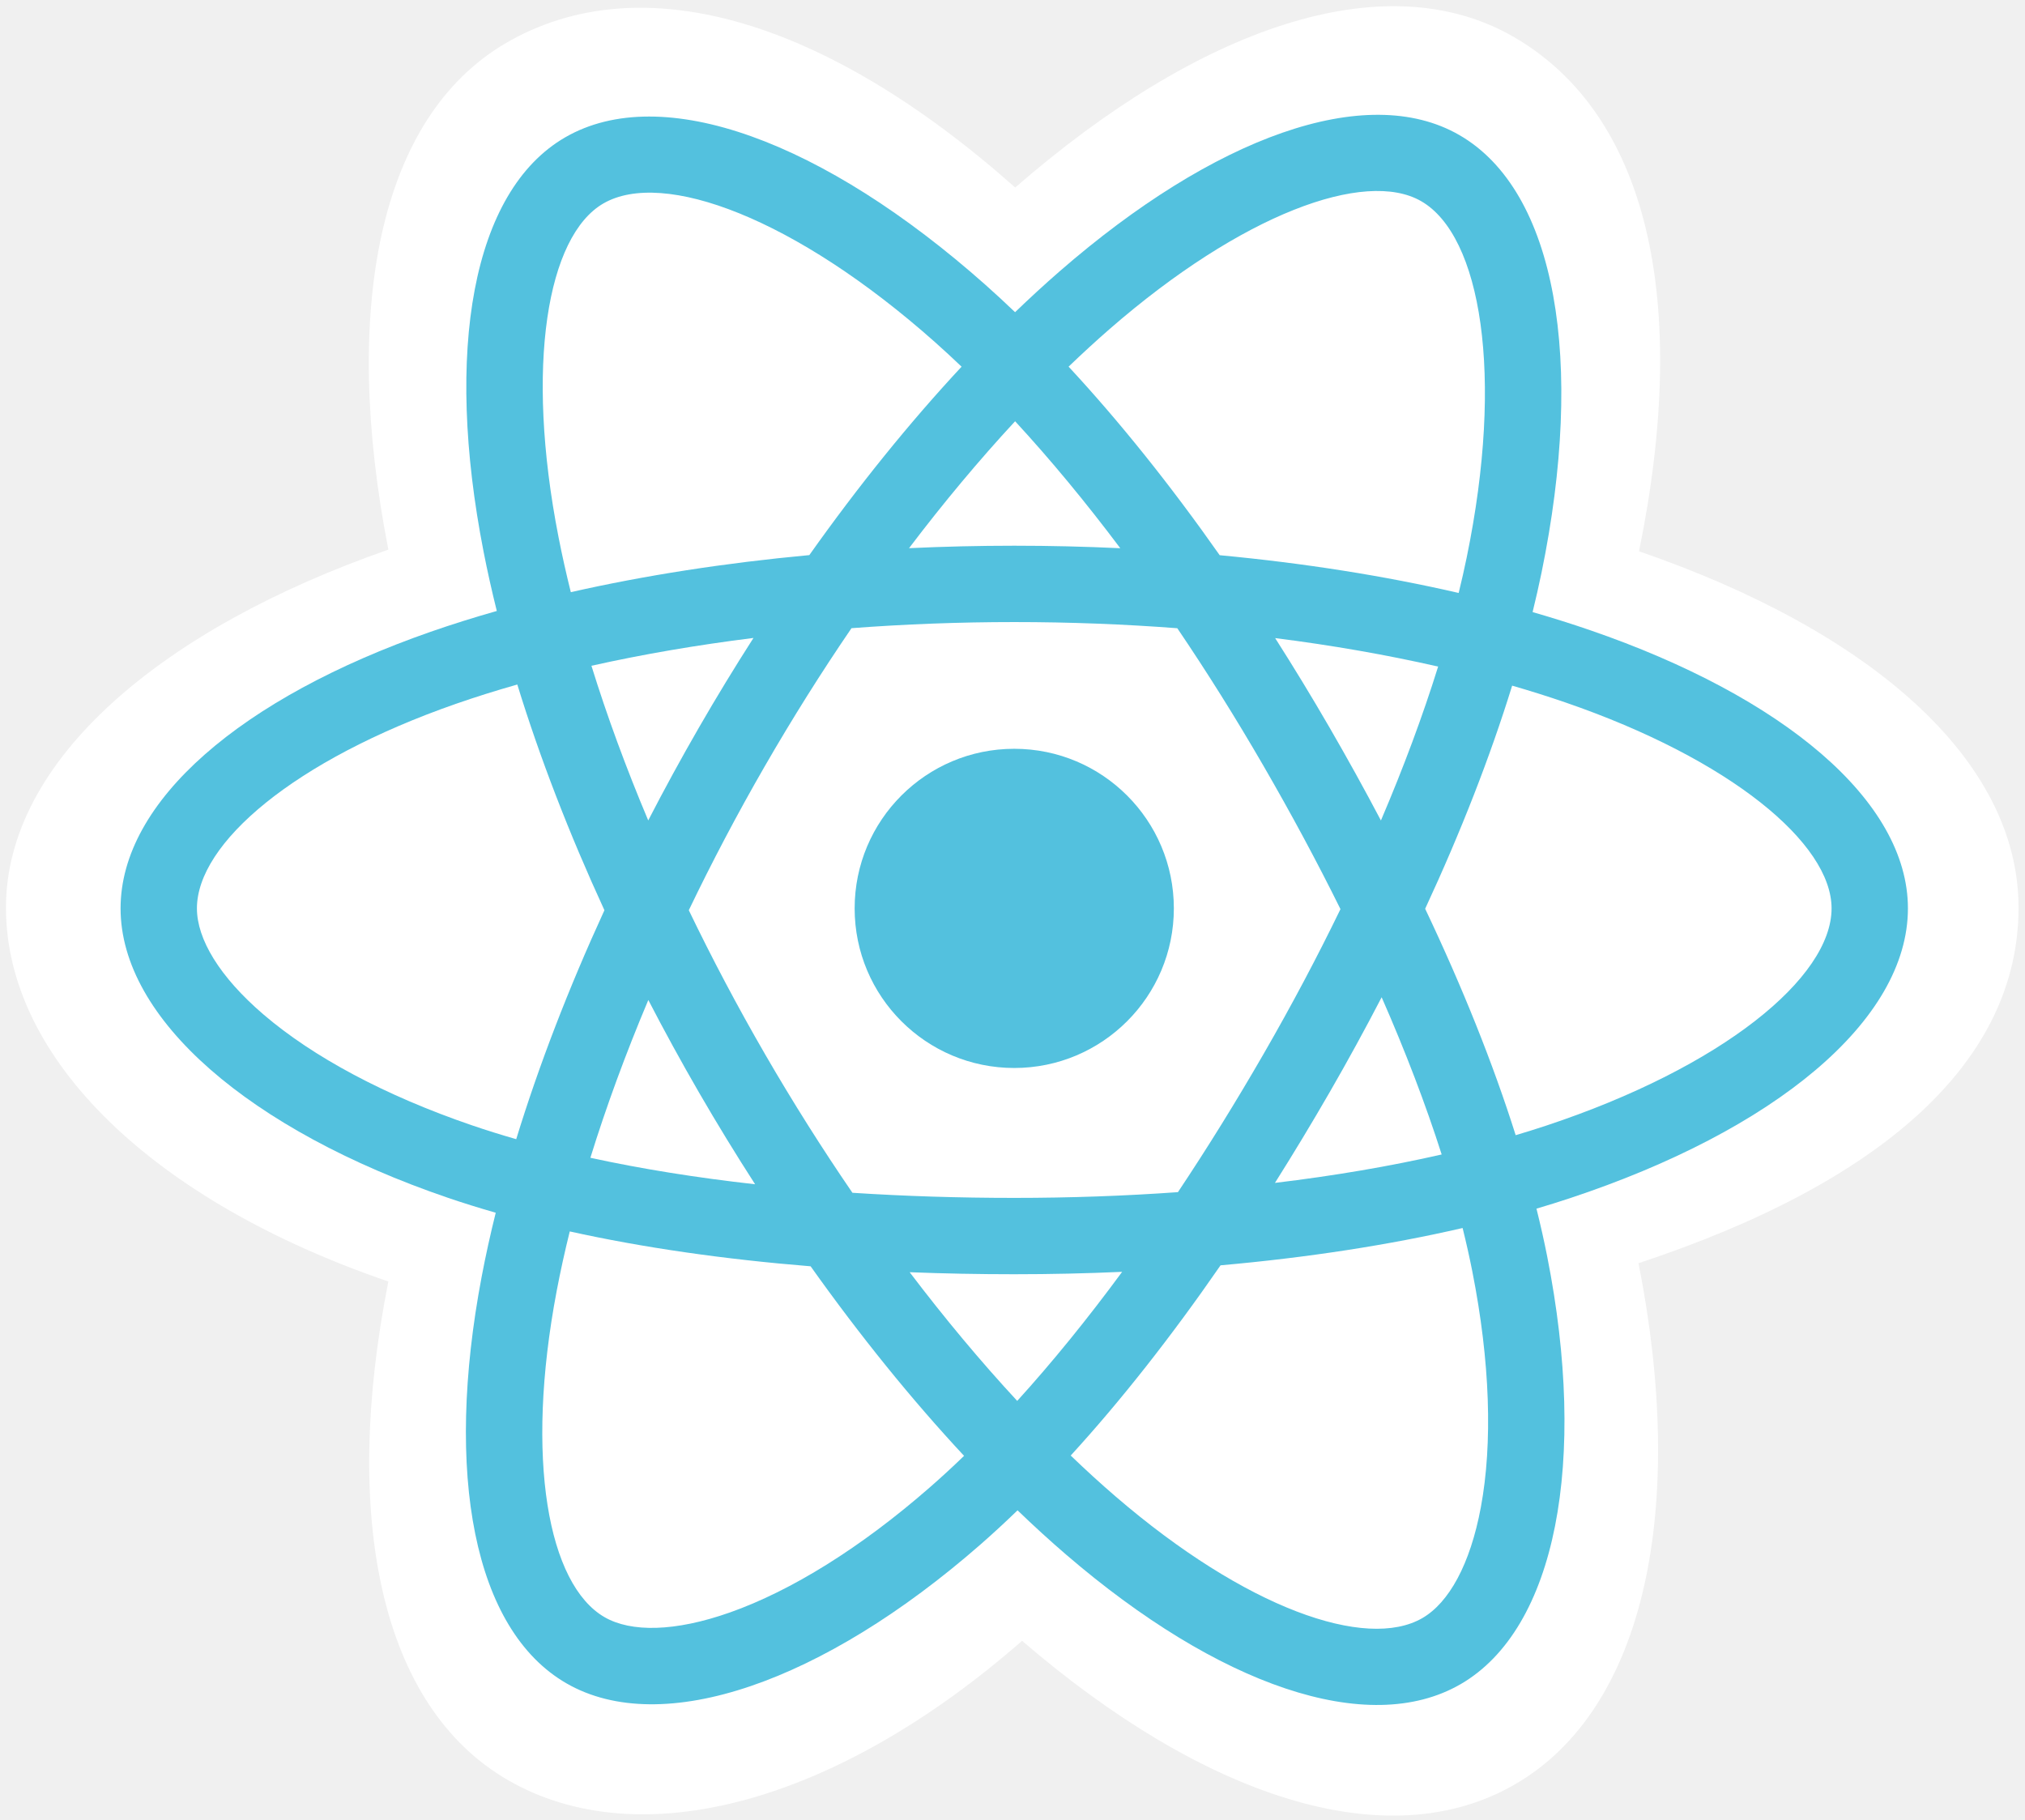
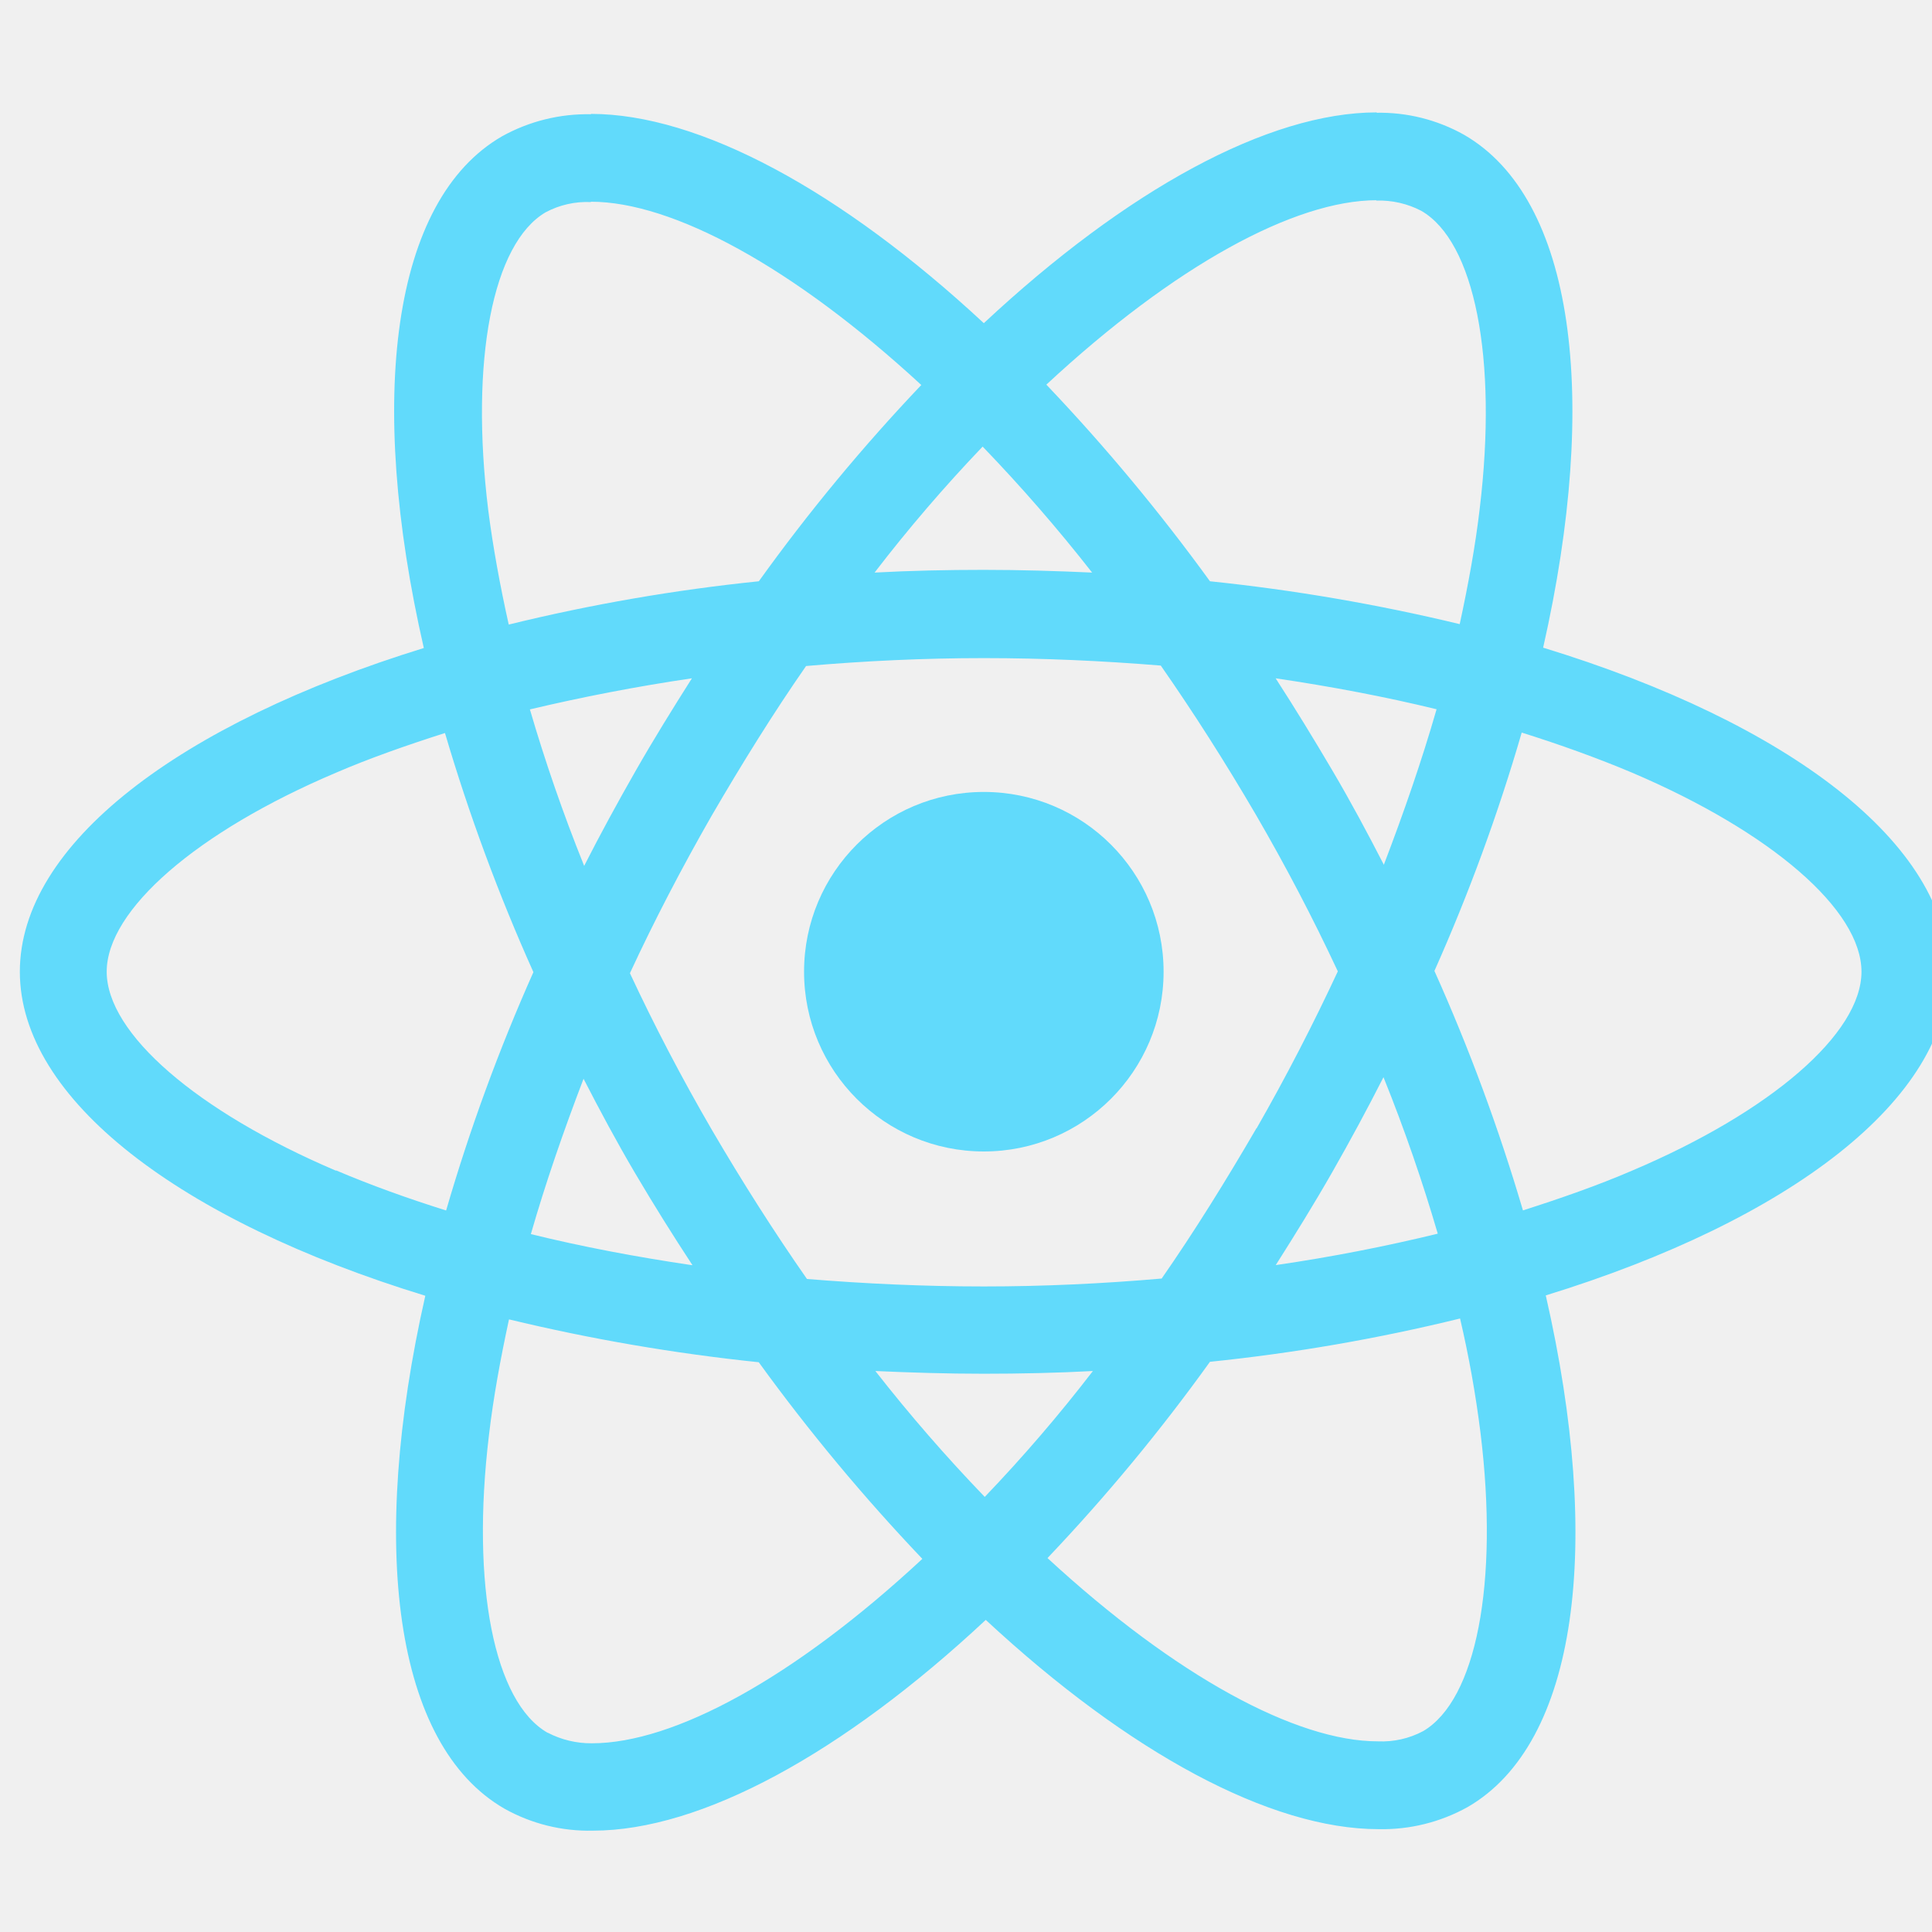
- <svg xmlns="http://www.w3.org/2000/svg" width="256px" height="230px" viewBox="0 0 256 230" version="1.1" preserveAspectRatio="xMidYMid">
-   <path d="M0.754,114.75 C0.754,133.965 19.517,151.902 49.097,162.013 C43.19,191.75 48.039,215.719 64.233,225.058 C80.878,234.657 105.676,228.013 129.213,207.439 C152.156,227.182 175.344,234.952 191.523,225.586 C208.152,215.959 213.21,190.365 207.14,159.699 C237.95,149.513 255.184,134.218 255.184,114.75 C255.184,95.981 236.387,79.744 207.205,69.698 C213.74,37.765 208.203,14.378 191.338,4.653 C175.079,-4.723 151.622,3.449 128.342,23.709 C104.123,2.205 80.897,-4.361 64.049,5.392 C47.806,14.795 43.171,39.199 49.097,69.487 C20.515,79.452 0.754,96.057 0.754,114.75 Z" fill="#FFFFFF" />
-   <path d="M201.025,79.674 C198.681,78.867 196.252,78.104 193.751,77.382 C194.162,75.704 194.539,74.049 194.875,72.421 C200.381,45.693 196.781,24.162 184.487,17.073 C172.7,10.275 153.422,17.363 133.952,34.306 C132.08,35.936 130.202,37.661 128.326,39.469 C127.075,38.273 125.827,37.117 124.582,36.011 C104.177,17.893 83.724,10.259 71.443,17.368 C59.667,24.185 56.179,44.427 61.136,69.757 C61.614,72.204 62.174,74.702 62.806,77.242 C59.912,78.064 57.117,78.94 54.443,79.872 C30.521,88.212 15.243,101.284 15.243,114.842 C15.243,128.846 31.644,142.891 56.561,151.408 C58.527,152.08 60.568,152.716 62.67,153.319 C61.988,156.066 61.394,158.759 60.896,161.385 C56.17,186.275 59.861,206.038 71.606,212.813 C83.737,219.808 104.097,212.618 123.923,195.288 C125.49,193.918 127.062,192.465 128.638,190.942 C130.68,192.909 132.719,194.77 134.746,196.515 C153.95,213.04 172.916,219.713 184.651,212.92 C196.77,205.904 200.709,184.673 195.595,158.842 C195.205,156.869 194.75,154.854 194.24,152.803 C195.67,152.38 197.073,151.944 198.442,151.49 C224.346,142.908 241.199,129.033 241.199,114.842 C241.199,101.235 225.429,88.075 201.025,79.674 L201.025,79.674 L201.025,79.674 Z" fill="#53C1DE" />
-   <path d="M195.406,142.328 C194.171,142.737 192.903,143.132 191.611,143.515 C188.751,134.462 184.892,124.835 180.169,114.89 C184.676,105.18 188.386,95.677 191.166,86.682 C193.477,87.351 195.721,88.057 197.883,88.801 C218.792,95.999 231.547,106.642 231.547,114.842 C231.547,123.577 217.772,134.917 195.406,142.328 L195.406,142.328 L195.406,142.328 Z M186.126,160.717 C188.387,172.139 188.71,182.466 187.212,190.539 C185.866,197.793 183.16,202.629 179.814,204.566 C172.693,208.688 157.465,203.33 141.042,189.198 C139.159,187.578 137.263,185.848 135.36,184.017 C141.727,177.054 148.09,168.959 154.301,159.968 C165.224,158.999 175.544,157.414 184.903,155.251 C185.364,157.11 185.773,158.934 186.126,160.717 L186.126,160.717 L186.126,160.717 Z M92.277,203.854 C85.319,206.311 79.778,206.381 76.429,204.45 C69.301,200.339 66.338,184.471 70.38,163.185 C70.843,160.747 71.394,158.243 72.029,155.683 C81.285,157.73 91.53,159.203 102.479,160.091 C108.731,168.888 115.278,176.974 121.876,184.055 C120.435,185.446 118.999,186.771 117.571,188.019 C108.804,195.683 100.019,201.119 92.277,203.854 L92.277,203.854 L92.277,203.854 Z M59.683,142.274 C48.665,138.508 39.566,133.614 33.329,128.273 C27.725,123.474 24.895,118.709 24.895,114.842 C24.895,106.615 37.162,96.12 57.621,88.987 C60.103,88.122 62.702,87.306 65.398,86.54 C68.226,95.737 71.935,105.353 76.411,115.077 C71.877,124.946 68.115,134.715 65.26,144.02 C63.338,143.468 61.475,142.886 59.683,142.274 L59.683,142.274 L59.683,142.274 Z M70.609,67.903 C66.362,46.201 69.182,29.83 76.279,25.722 C83.838,21.346 100.554,27.586 118.172,43.229 C119.298,44.229 120.429,45.276 121.563,46.358 C114.998,53.408 108.511,61.433 102.314,70.179 C91.687,71.164 81.515,72.746 72.162,74.865 C71.574,72.499 71.053,70.175 70.609,67.903 L70.609,67.903 L70.609,67.903 Z M168.076,91.971 C165.84,88.109 163.545,84.338 161.205,80.67 C168.414,81.582 175.322,82.792 181.808,84.272 C179.861,90.513 177.434,97.039 174.576,103.729 C172.527,99.838 170.359,95.914 168.076,91.971 L168.076,91.971 L168.076,91.971 Z M128.329,53.257 C132.781,58.08 137.24,63.466 141.626,69.309 C137.206,69.1 132.732,68.992 128.221,68.992 C123.753,68.992 119.312,69.098 114.92,69.303 C119.31,63.514 123.807,58.136 128.329,53.257 L128.329,53.257 L128.329,53.257 Z M88.327,92.037 C86.094,95.91 83.966,99.812 81.949,103.722 C79.138,97.055 76.733,90.5 74.769,84.17 C81.216,82.727 88.091,81.548 95.254,80.653 C92.881,84.355 90.567,88.153 88.327,92.037 L88.327,92.037 L88.327,92.037 Z M95.46,149.72 C88.059,148.894 81.081,147.775 74.636,146.372 C76.631,139.93 79.089,133.234 81.96,126.424 C83.982,130.331 86.119,134.234 88.366,138.116 L88.366,138.116 C90.655,142.07 93.026,145.943 95.46,149.72 L95.46,149.72 L95.46,149.72 Z M128.596,177.109 C124.021,172.172 119.458,166.712 115.001,160.839 C119.327,161.009 123.738,161.095 128.221,161.095 C132.827,161.095 137.38,160.992 141.861,160.792 C137.461,166.771 133.018,172.24 128.596,177.109 L128.596,177.109 L128.596,177.109 Z M174.668,126.077 C177.689,132.961 180.234,139.621 182.256,145.954 C175.704,147.449 168.631,148.653 161.178,149.547 C163.524,145.83 165.839,141.995 168.115,138.049 C170.416,134.058 172.602,130.06 174.668,126.077 L174.668,126.077 L174.668,126.077 Z M159.753,133.227 C156.221,139.351 152.595,145.198 148.914,150.716 C142.209,151.196 135.281,151.443 128.221,151.443 C121.19,151.443 114.35,151.224 107.763,150.797 C103.934,145.206 100.229,139.342 96.719,133.28 L96.72,133.28 C93.219,127.234 89.998,121.137 87.079,115.074 C89.997,108.997 93.21,102.893 96.69,96.858 L96.69,96.86 C100.179,90.809 103.852,84.973 107.646,79.418 C114.366,78.91 121.257,78.644 128.221,78.644 L128.221,78.644 C135.217,78.644 142.116,78.912 148.834,79.424 C152.571,84.939 156.218,90.756 159.721,96.807 C163.264,102.927 166.519,108.99 169.462,114.937 C166.528,120.986 163.281,127.11 159.753,133.227 L159.753,133.227 L159.753,133.227 Z M179.666,25.435 C187.232,29.799 190.175,47.396 185.421,70.473 C185.118,71.945 184.776,73.445 184.405,74.965 C175.031,72.802 164.851,71.192 154.193,70.192 C147.984,61.351 141.551,53.313 135.092,46.354 C136.829,44.684 138.563,43.091 140.289,41.588 C156.971,27.07 172.562,21.339 179.666,25.435 L179.666,25.435 L179.666,25.435 Z" fill="#FFFFFF" />
-   <path d="M128.221,94.665 C139.365,94.665 148.398,103.699 148.398,114.842 C148.398,125.986 139.365,135.02 128.221,135.02 C117.078,135.02 108.044,125.986 108.044,114.842 C108.044,103.699 117.078,94.665 128.221,94.665" fill="#53C1DE" />
+ <svg xmlns="http://www.w3.org/2000/svg" width="22" height="22" viewBox="0 0 22 22">
+   <defs>
+     <clipPath id="clip-path">
+       <rect id="Rectangle_70" data-name="Rectangle 70" width="22" height="22" transform="translate(-0.359 -0.077)" fill="#fff" stroke="#707070" stroke-width="1" />
+     </clipPath>
+   </defs>
+   <g id="Mask_Group_32" data-name="Mask Group 32" transform="translate(0.359 0.077)" clip-path="url(#clip-path)">
+     <g id="react-2" transform="translate(-0.138 1.202)">
+       <path id="Path_108" data-name="Path 108" d="M54.2,24.095c0-1.456-1.823-2.835-4.617-3.69.645-2.848.358-5.114-.9-5.84a1.964,1.964,0,0,0-1-.251v1a1.037,1.037,0,0,1,.511.116c.609.349.873,1.679.667,3.39-.049.421-.13.864-.228,1.317a21.7,21.7,0,0,0-2.844-.488,21.847,21.847,0,0,0-1.863-2.239c1.46-1.357,2.83-2.1,3.762-2.1v-1c-1.232,0-2.844.878-4.474,2.4-1.63-1.514-3.242-2.383-4.474-2.383v1c.927,0,2.3.739,3.762,2.087a21.153,21.153,0,0,0-1.85,2.235,20.913,20.913,0,0,0-2.848.493c-.1-.448-.179-.882-.233-1.3-.21-1.711.049-3.041.654-3.395a1,1,0,0,1,.515-.116v-1a2,2,0,0,0-1.012.251c-1.258.726-1.541,2.987-.891,5.827-2.786.86-4.6,2.235-4.6,3.686s1.823,2.835,4.617,3.69c-.645,2.848-.358,5.114.9,5.84a1.969,1.969,0,0,0,1.008.251c1.232,0,2.844-.878,4.474-2.4,1.63,1.514,3.242,2.383,4.474,2.383a2,2,0,0,0,1.012-.251c1.258-.726,1.541-2.987.891-5.827,2.777-.855,4.59-2.235,4.59-3.686Zm-5.831-2.987c-.166.578-.372,1.173-.6,1.769-.184-.358-.376-.717-.587-1.075s-.425-.708-.645-1.048C47.172,20.848,47.786,20.964,48.372,21.107Zm-2.051,4.77c-.349.6-.708,1.178-1.079,1.711-.667.058-1.344.09-2.024.09s-1.353-.031-2.015-.085q-.558-.8-1.084-1.7-.511-.88-.932-1.782c.278-.6.591-1.2.927-1.787.349-.6.708-1.178,1.079-1.711.667-.058,1.344-.09,2.024-.09s1.353.031,2.015.085q.558.8,1.084,1.7.511.88.932,1.782C46.966,24.69,46.657,25.29,46.321,25.877Zm1.447-.582c.242.6.448,1.2.618,1.782-.587.143-1.2.264-1.845.358.219-.345.439-.7.645-1.061s.4-.721.582-1.079Zm-4.541,4.779a18.464,18.464,0,0,1-1.245-1.433c.4.018.815.031,1.232.031s.837-.009,1.245-.031A17.48,17.48,0,0,1,43.227,30.073Zm-3.332-2.638c-.636-.094-1.25-.21-1.836-.354.166-.578.372-1.173.6-1.769.184.358.376.717.587,1.075S39.675,27.1,39.895,27.435Zm3.31-9.32a18.465,18.465,0,0,1,1.245,1.433c-.4-.018-.815-.031-1.232-.031s-.837.009-1.245.031A17.48,17.48,0,0,1,43.2,18.116ZM39.89,20.754c-.219.345-.439.7-.645,1.061s-.4.717-.582,1.075c-.242-.6-.448-1.2-.618-1.782C38.632,20.969,39.25,20.848,39.89,20.754Zm-4.053,5.607c-1.585-.676-2.611-1.563-2.611-2.266s1.026-1.594,2.611-2.266c.385-.166.806-.313,1.241-.452A21.51,21.51,0,0,0,38.085,24.1a21.206,21.206,0,0,0-.994,2.714c-.443-.139-.864-.291-1.254-.457Zm2.409,6.4c-.609-.349-.873-1.679-.667-3.39.049-.421.13-.864.228-1.317a21.7,21.7,0,0,0,2.844.488,21.846,21.846,0,0,0,1.863,2.239c-1.46,1.357-2.83,2.1-3.762,2.1A1.069,1.069,0,0,1,38.247,32.76ZM48.87,29.348c.21,1.711-.049,3.041-.654,3.395a1,1,0,0,1-.515.116c-.927,0-2.3-.739-3.762-2.087a21.152,21.152,0,0,0,1.85-2.235,20.913,20.913,0,0,0,2.848-.493A12.537,12.537,0,0,1,48.87,29.348Zm1.724-2.987c-.385.166-.806.313-1.241.452a21.508,21.508,0,0,0-1.008-2.727,21.207,21.207,0,0,0,.994-2.714c.443.139.864.291,1.258.457,1.585.676,2.611,1.563,2.611,2.266S52.179,25.689,50.594,26.361Z" transform="translate(-32.232 -14.309)" fill="#61dafb" />
+       <circle id="Ellipse_8" data-name="Ellipse 8" cx="2.047" cy="2.047" r="2.047" transform="translate(8.935 7.739)" fill="#61dafb" />
+     </g>
+   </g>
</svg>
